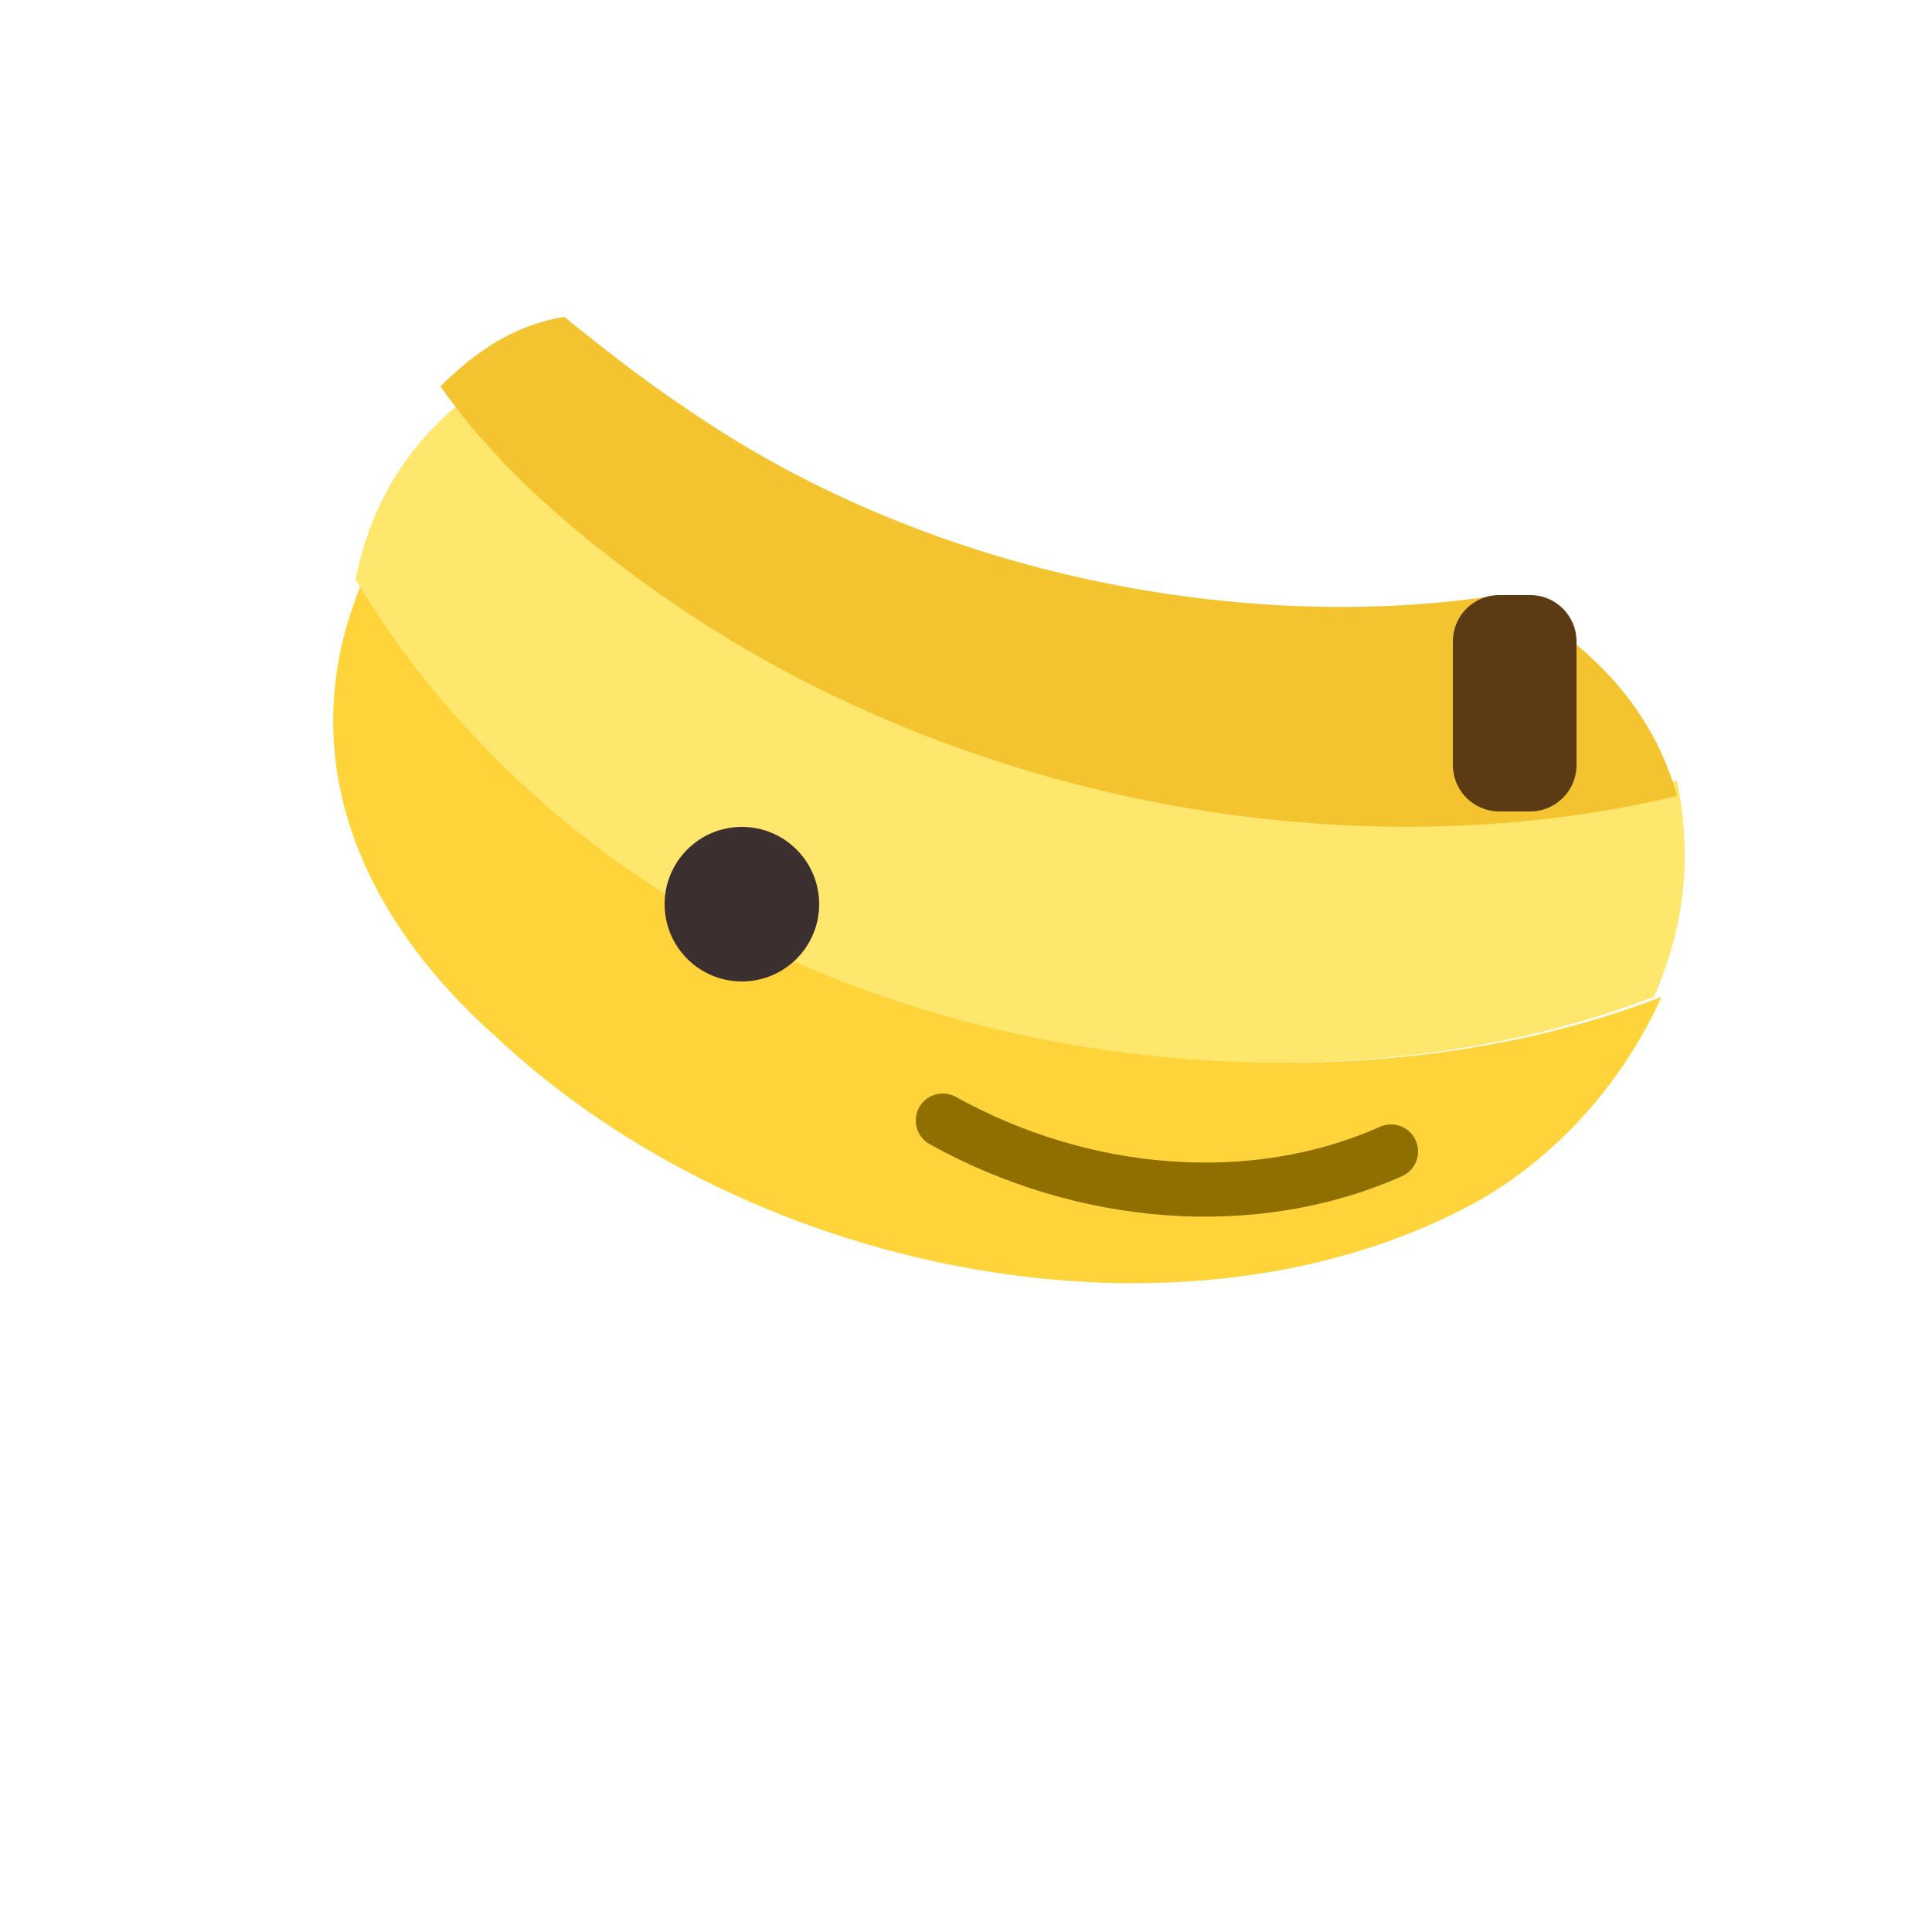
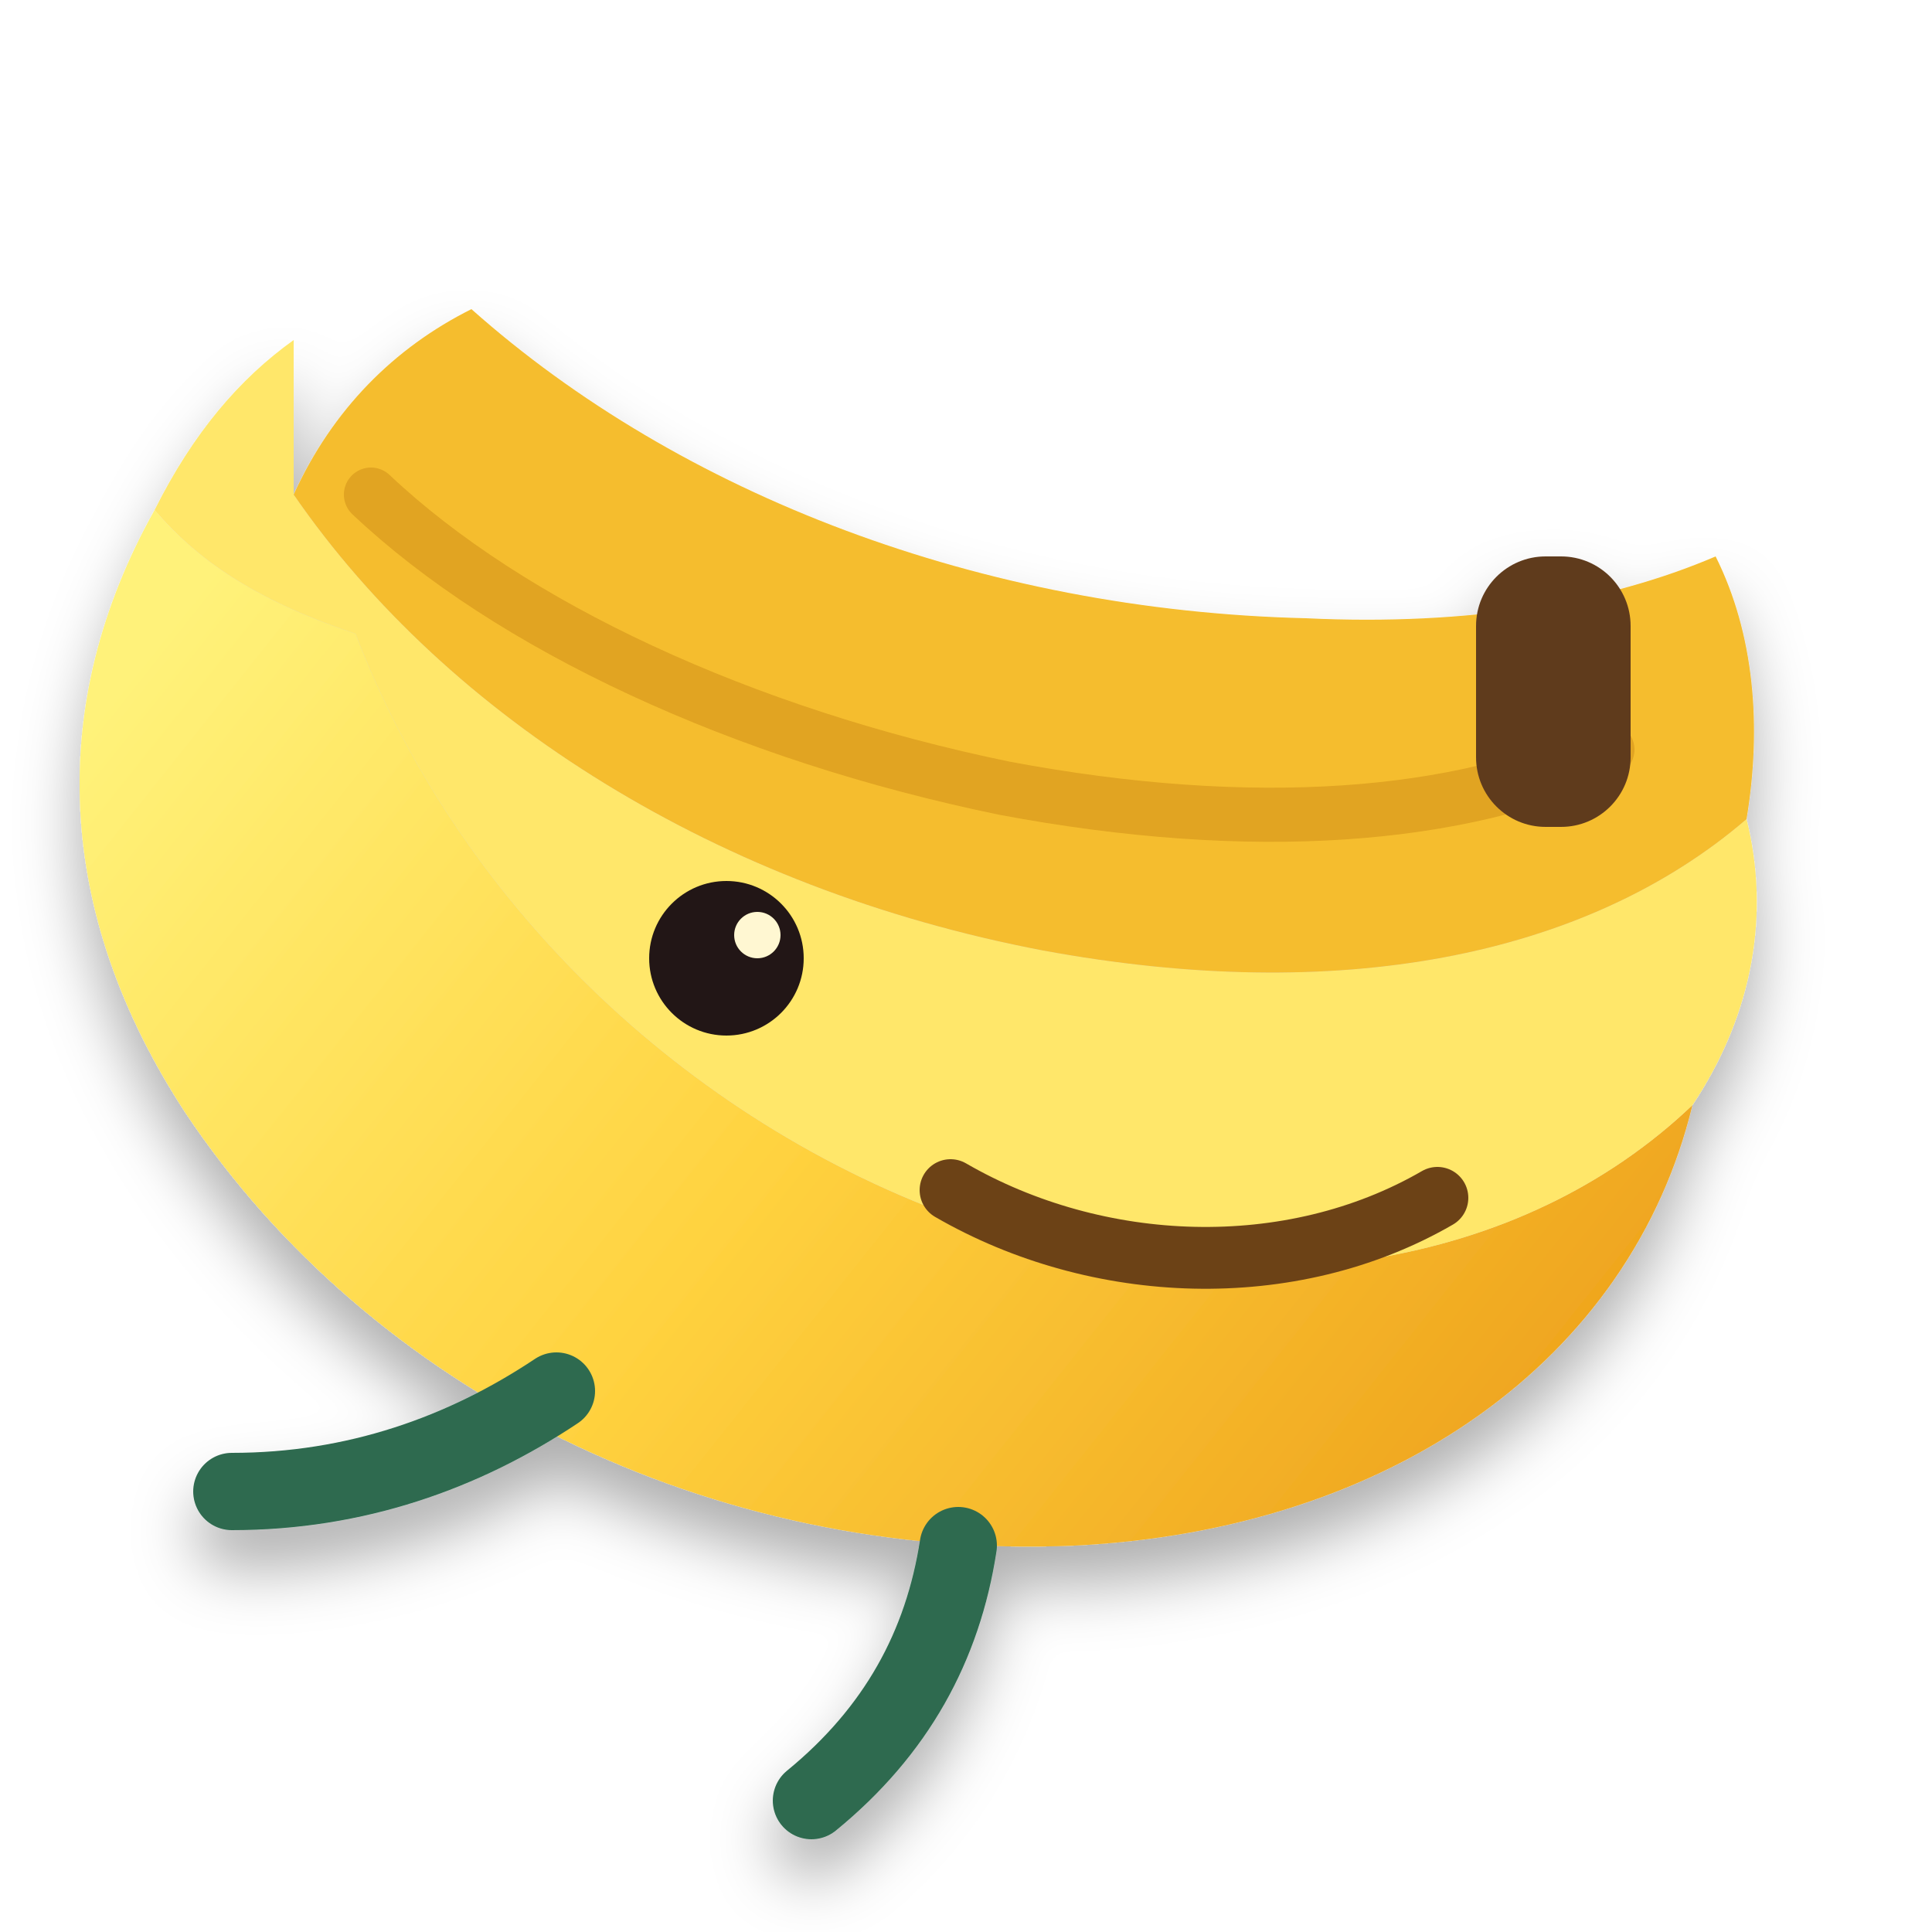
<svg xmlns="http://www.w3.org/2000/svg" viewBox="0 0 250 250">
-   <path d="M64 134c34 32 91 42 128 21 10-6 18-15 23-26-39 15-91 10-129-14-17-11-30-25-39-40-9 21-2 42 17 59z" fill="#ffd43b" />
-   <path d="M46 75c9 15 22 29 39 40 38 24 90 29 129 14 4-9 5-18 3-28-42 9-91 0-128-25-11-8-21-16-28-25-8 6-13 14-15 24z" fill="#ffe66d" />
-   <path d="M57 50c7 10 17 19 30 28 38 26 88 35 130 25-3-11-11-20-23-26-32 5-73-2-105-24-6-4-11-8-16-12-6 1-11 4-16 9z" fill="#f4c430" />
-   <rect x="188" y="77" width="16" height="28" rx="6" fill="#5c3b14" />
-   <circle cx="96" cy="117" r="10" fill="#3b2f2f" />
-   <path d="M122 145c18 10 40 12 58 4" fill="none" stroke="#8f6f00" stroke-width="7" stroke-linecap="round" />
+   <defs>
+     <linearGradient id="skin" x1="48" y1="48" x2="206" y2="174" gradientUnits="userSpaceOnUse">
+       <stop stop-color="#fff27a" />
+       <stop offset=".52" stop-color="#ffd23f" />
+       <stop offset="1" stop-color="#efa51e" />
+     </linearGradient>
+     <filter id="shadow" x="-20%" y="-20%" width="140%" height="140%">
+       <feDropShadow dx="0" dy="5" stdDeviation="4" flood-color="#000" flood-opacity=".32" />
+     </filter>
+   </defs>
+   <g filter="url(#shadow)">
+     <path d="M46 82c13 34 42 63 79 76 37 12 72 6 94-15-8 33-39 55-80 57-47 2-91-20-115-56-17-26-18-53-4-78 6 7 14 12 26 16z" fill="url(#skin)" />
+     <path d="M38 64c20 29 55 51 97 59 38 7 70 1 91-17 3 12 1 25-7 37-22 21-57 27-94 15-37-13-66-42-79-76-12-4-20-9-26-16 5-10 11-17 18-22z" fill="#ffe76a" />
+     <path d="M61 40c27 24 66 39 108 40 21 1 39-2 53-8 5 10 6 22 4 34-21 18-53 24-91 17-42-8-77-30-97-59 5-11 13-19 23-24z" fill="#f5bd2e" />
+     <path d="M48 64c18 17 48 31 82 38 32 6 59 4 78-5" fill="none" stroke="#c88412" stroke-width="7" stroke-linecap="round" opacity=".45" />
+     <rect x="191" y="72" width="20" height="35" rx="9" fill="#5f3a1f" />
+     <circle cx="94" cy="124" r="10" fill="#241812" />
+     <circle cx="98" cy="121" r="3" fill="#fff7d2" />
+     <path d="M123 154c19 11 44 12 63 1" fill="none" stroke="#6c4219" stroke-width="8" stroke-linecap="round" />
+     <path d="M72 180c-12 8-26 13-42 13" fill="none" stroke="#2d6a4f" stroke-width="10" stroke-linecap="round" />
+     <path d="M124 200c-2 13-8 24-19 33" fill="none" stroke="#2d6a4f" stroke-width="10" stroke-linecap="round" />
+   </g>
</svg>
